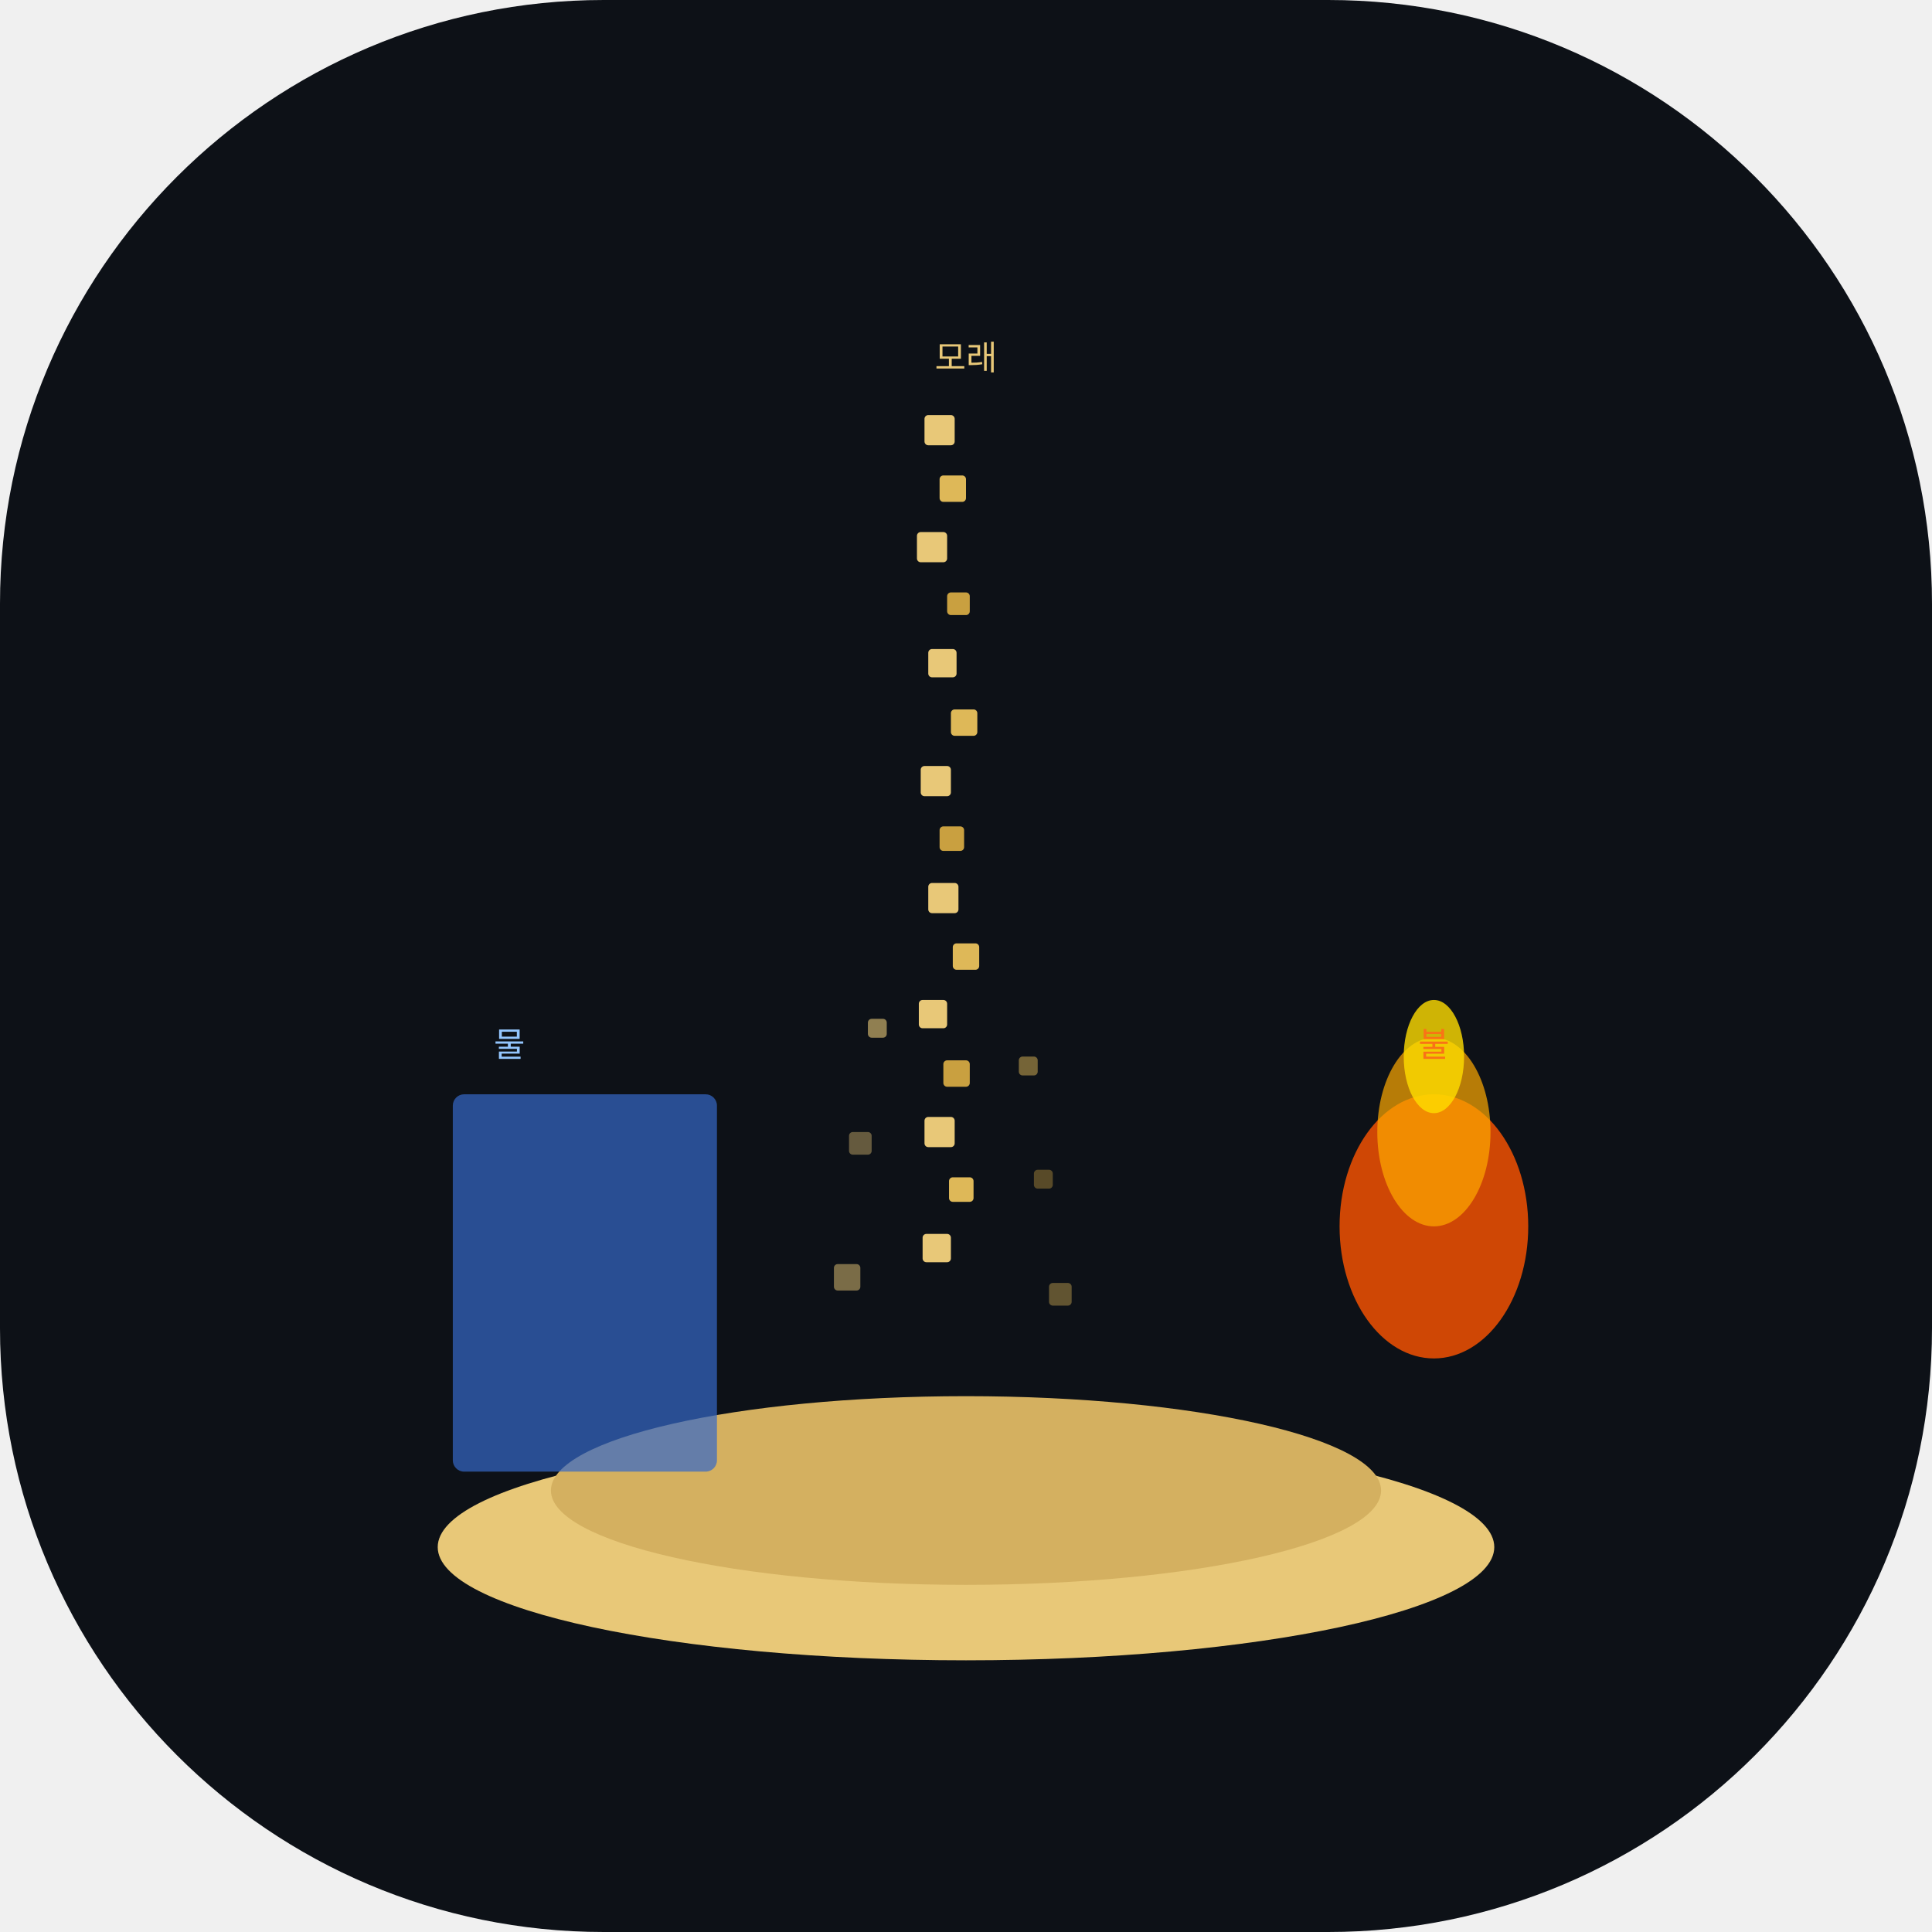
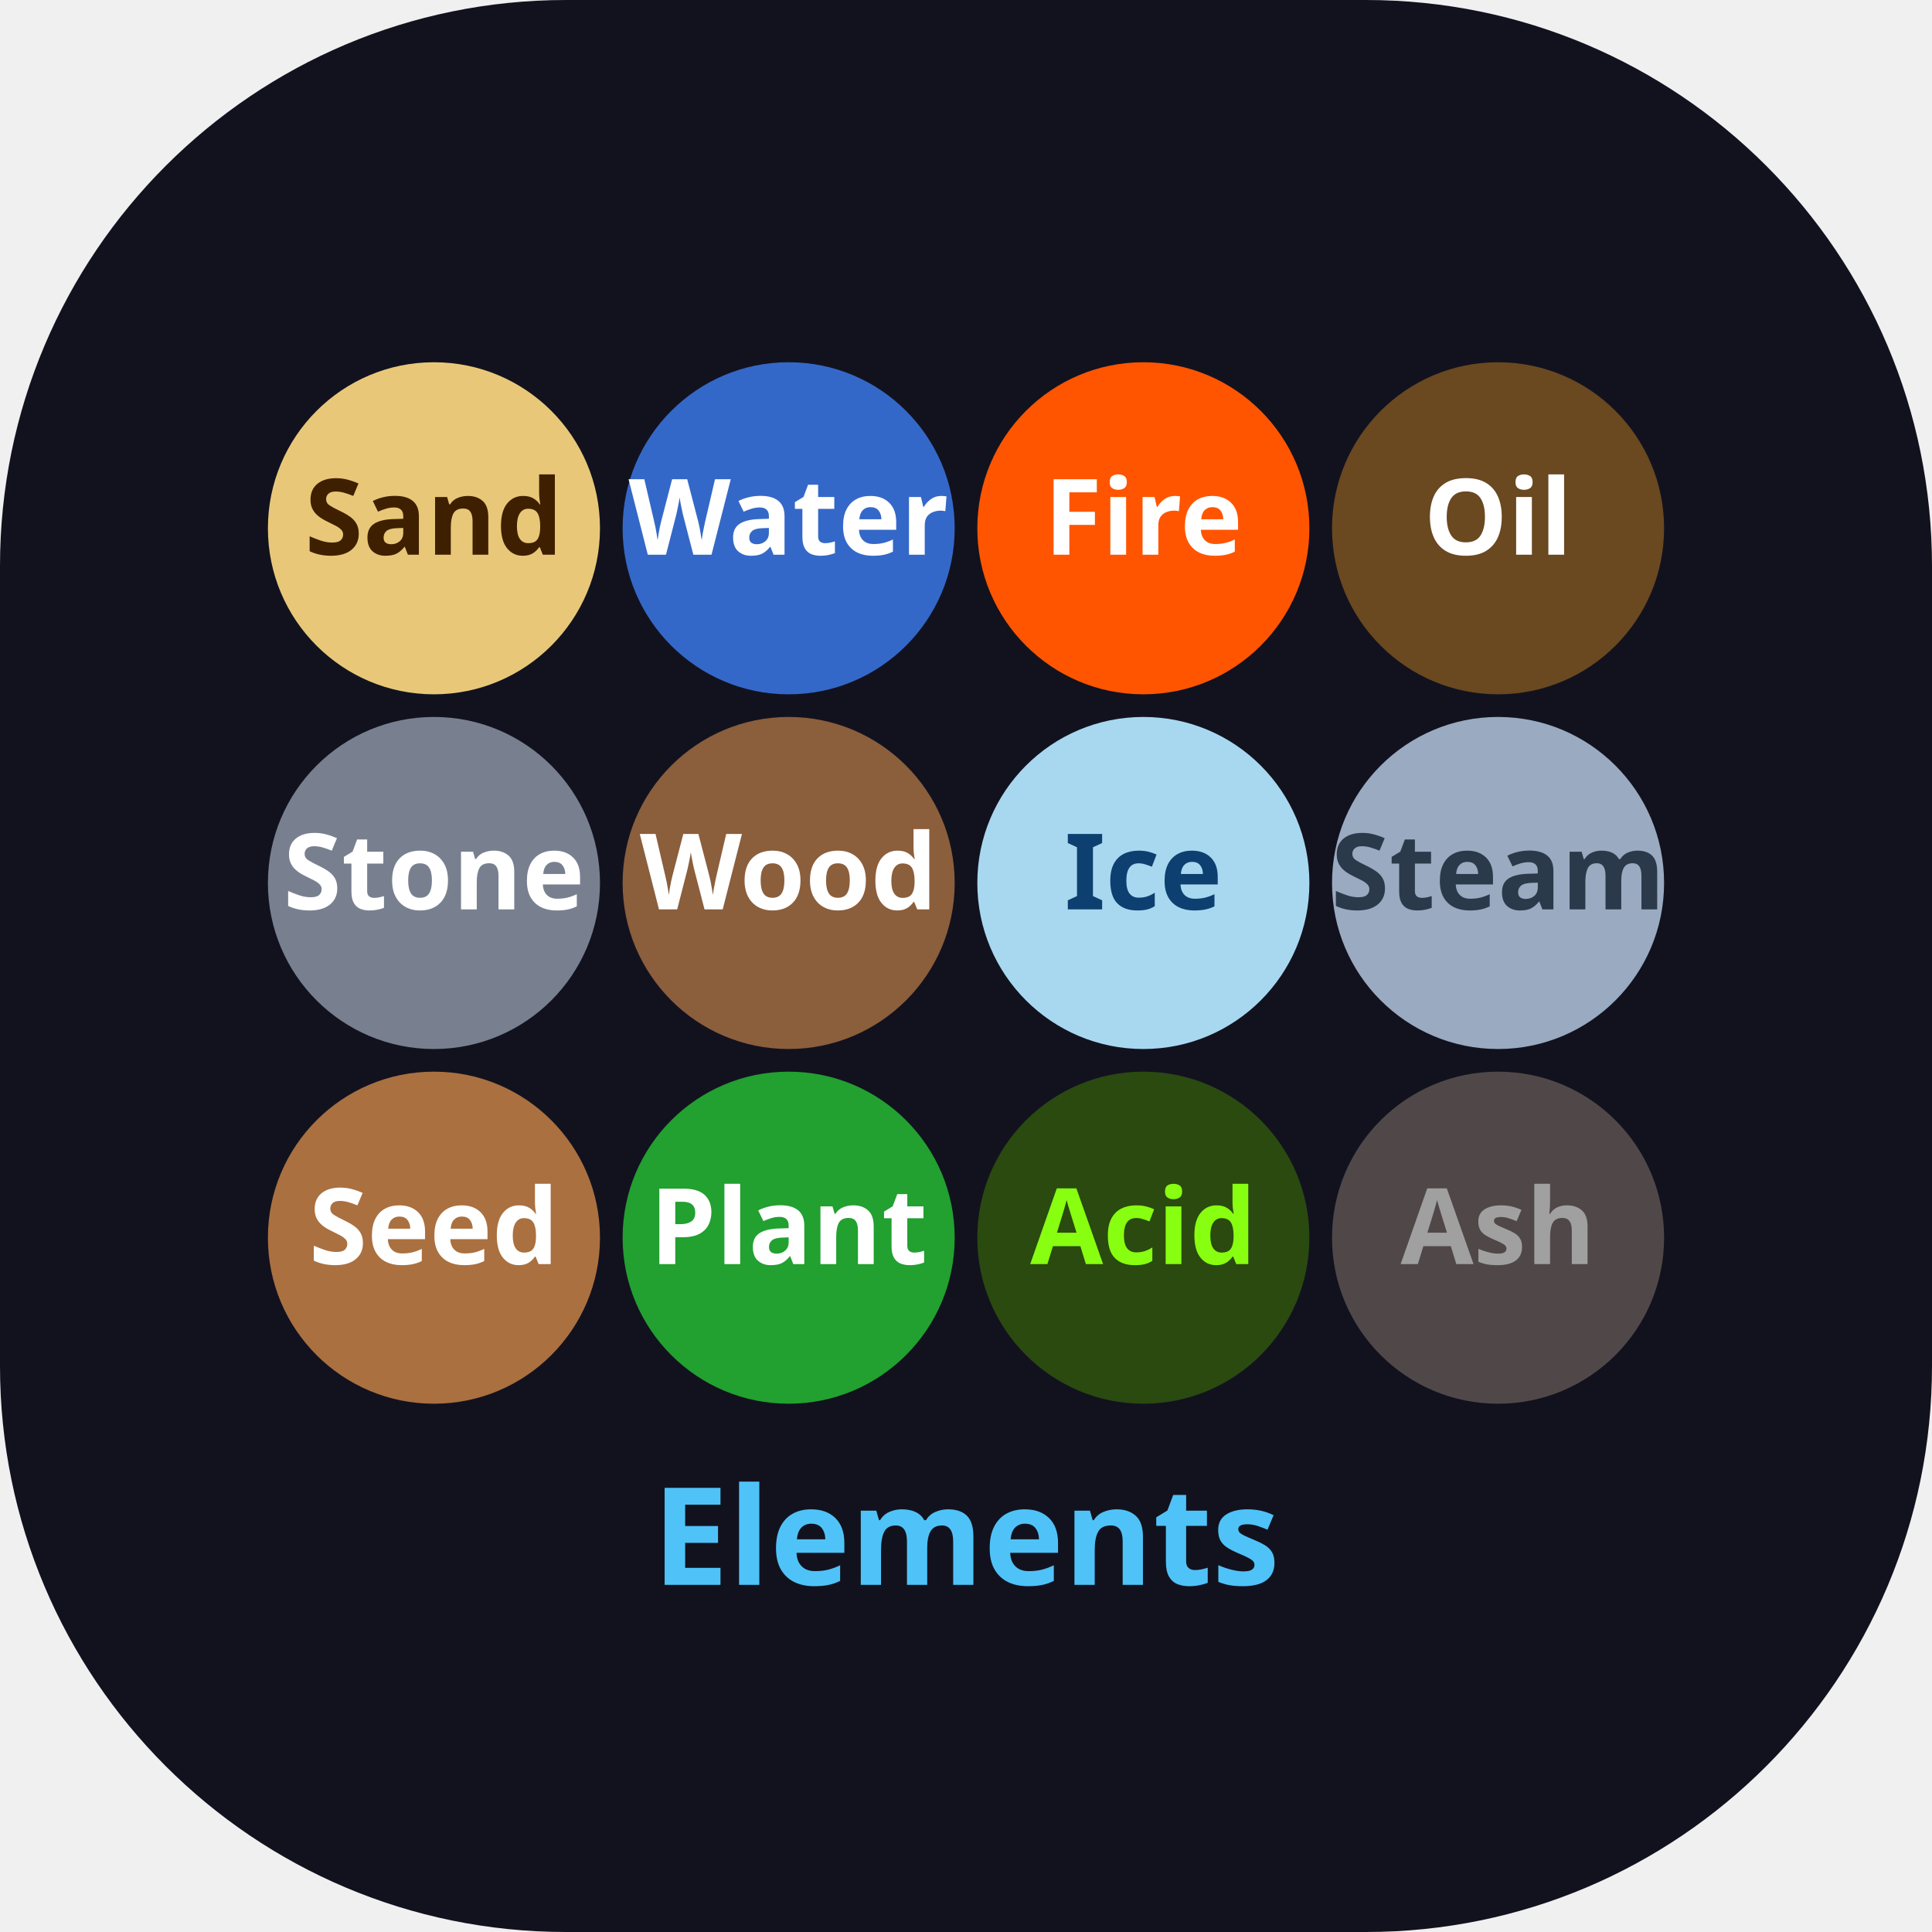
<svg xmlns="http://www.w3.org/2000/svg" viewBox="0 0 1024 1024">
-   <rect width="1024" height="1024" rx="320" fill="#0D1117" />
-   <ellipse cx="512" cy="820" rx="280" ry="60" fill="#E8C878" />
-   <ellipse cx="512" cy="790" rx="220" ry="50" fill="#D4B060" />
-   <rect x="490" y="220" width="16" height="16" rx="2" fill="#E8C878" />
-   <rect x="498" y="252" width="14" height="14" rx="2" fill="#DEB858" />
-   <rect x="486" y="282" width="16" height="16" rx="2" fill="#E8C878" />
-   <rect x="502" y="314" width="12" height="12" rx="2" fill="#C9A040" />
-   <rect x="492" y="344" width="15" height="15" rx="2" fill="#E8C878" />
-   <rect x="504" y="376" width="14" height="14" rx="2" fill="#DEB858" />
-   <rect x="488" y="406" width="16" height="16" rx="2" fill="#E8C878" />
-   <rect x="498" y="438" width="13" height="13" rx="2" fill="#C9A040" />
-   <rect x="492" y="468" width="16" height="16" rx="2" fill="#E8C878" />
-   <rect x="505" y="500" width="14" height="14" rx="2" fill="#DEB858" />
-   <rect x="487" y="530" width="15" height="15" rx="2" fill="#E8C878" />
-   <rect x="500" y="562" width="14" height="14" rx="2" fill="#C9A040" />
-   <rect x="490" y="592" width="16" height="16" rx="2" fill="#E8C878" />
-   <rect x="503" y="624" width="13" height="13" rx="2" fill="#DEB858" />
-   <rect x="489" y="654" width="15" height="15" rx="2" fill="#E8C878" />
-   <rect x="460" y="540" width="10" height="10" rx="2" fill="#E8C878" opacity="0.6" />
-   <rect x="540" y="560" width="10" height="10" rx="2" fill="#DEB858" opacity="0.5" />
-   <rect x="450" y="600" width="12" height="12" rx="2" fill="#E8C878" opacity="0.4" />
-   <rect x="548" y="620" width="10" height="10" rx="2" fill="#C9A040" opacity="0.4" />
-   <rect x="442" y="670" width="14" height="14" rx="2" fill="#E8C878" opacity="0.5" />
-   <rect x="556" y="680" width="12" height="12" rx="2" fill="#DEB858" opacity="0.4" />
-   <rect x="240" y="580" width="140" height="200" rx="6" fill="#3468C8" opacity="0.7" />
-   <ellipse cx="760" cy="650" rx="50" ry="70" fill="#FF5500" opacity="0.8" />
-   <ellipse cx="760" cy="600" rx="30" ry="50" fill="#FFAA00" opacity="0.7" />
-   <ellipse cx="760" cy="560" rx="16" ry="30" fill="#FFDD00" opacity="0.8" />
-   <text x="270" y="560" font-family="Arial,sans-serif" font-size="18" fill="#93C5FD" text-anchor="middle">물</text>
-   <text x="760" y="560" font-family="Arial,sans-serif" font-size="18" fill="#F97316" text-anchor="middle">불</text>
-   <text x="512" y="196" font-family="Arial,sans-serif" font-size="18" fill="#E8C878" text-anchor="middle">모래</text>
+   <rect width="1024" height="1024" rx="300" fill="#12121F" />
+   <circle cx="230" cy="280" r="88" fill="#E8C878" />
+   <text x="230" y="294" text-anchor="middle" font-family="Arial Black" font-size="56" font-weight="900" fill="#3E2000">Sand</text>
+   <circle cx="418" cy="280" r="88" fill="#3468C8" />
+   <text x="418" y="294" text-anchor="middle" font-family="Arial Black" font-size="56" font-weight="900" fill="white">Water</text>
+   <circle cx="606" cy="280" r="88" fill="#FF5500" />
+   <text x="606" y="294" text-anchor="middle" font-family="Arial Black" font-size="56" font-weight="900" fill="white">Fire</text>
+   <circle cx="794" cy="280" r="88" fill="#6A4820" />
+   <text x="794" y="294" text-anchor="middle" font-family="Arial Black" font-size="56" font-weight="900" fill="white">Oil</text>
+   <circle cx="230" cy="468" r="88" fill="#788090" />
+   <text x="230" y="482" text-anchor="middle" font-family="Arial Black" font-size="56" font-weight="900" fill="white">Stone</text>
+   <circle cx="418" cy="468" r="88" fill="#8B5E3C" />
+   <text x="418" y="482" text-anchor="middle" font-family="Arial Black" font-size="56" font-weight="900" fill="white">Wood</text>
+   <circle cx="606" cy="468" r="88" fill="#A8D8F0" />
+   <text x="606" y="482" text-anchor="middle" font-family="Arial Black" font-size="56" font-weight="900" fill="#0D4070">Ice</text>
+   <circle cx="794" cy="468" r="88" fill="#9AAAC0" />
+   <text x="794" y="482" text-anchor="middle" font-family="Arial Black" font-size="56" font-weight="900" fill="#2A3A4A">Steam</text>
+   <circle cx="230" cy="656" r="88" fill="#AA7040" />
+   <text x="230" y="670" text-anchor="middle" font-family="Arial Black" font-size="56" font-weight="900" fill="white">Seed</text>
+   <circle cx="418" cy="656" r="88" fill="#22A030" />
+   <text x="418" y="670" text-anchor="middle" font-family="Arial Black" font-size="56" font-weight="900" fill="white">Plant</text>
+   <circle cx="606" cy="656" r="88" fill="#2A4A10" />
+   <text x="606" y="670" text-anchor="middle" font-family="Arial Black" font-size="56" font-weight="900" fill="#88FF10">Acid</text>
+   <circle cx="794" cy="656" r="88" fill="#504848" />
+   <text x="794" y="670" text-anchor="middle" font-family="Arial Black" font-size="56" font-weight="900" fill="#A0A0A0">Ash</text>
+   <text x="512" y="840" text-anchor="middle" font-family="Arial Black" font-size="72" font-weight="900" fill="#4FC3F7">Elements</text>
</svg>
